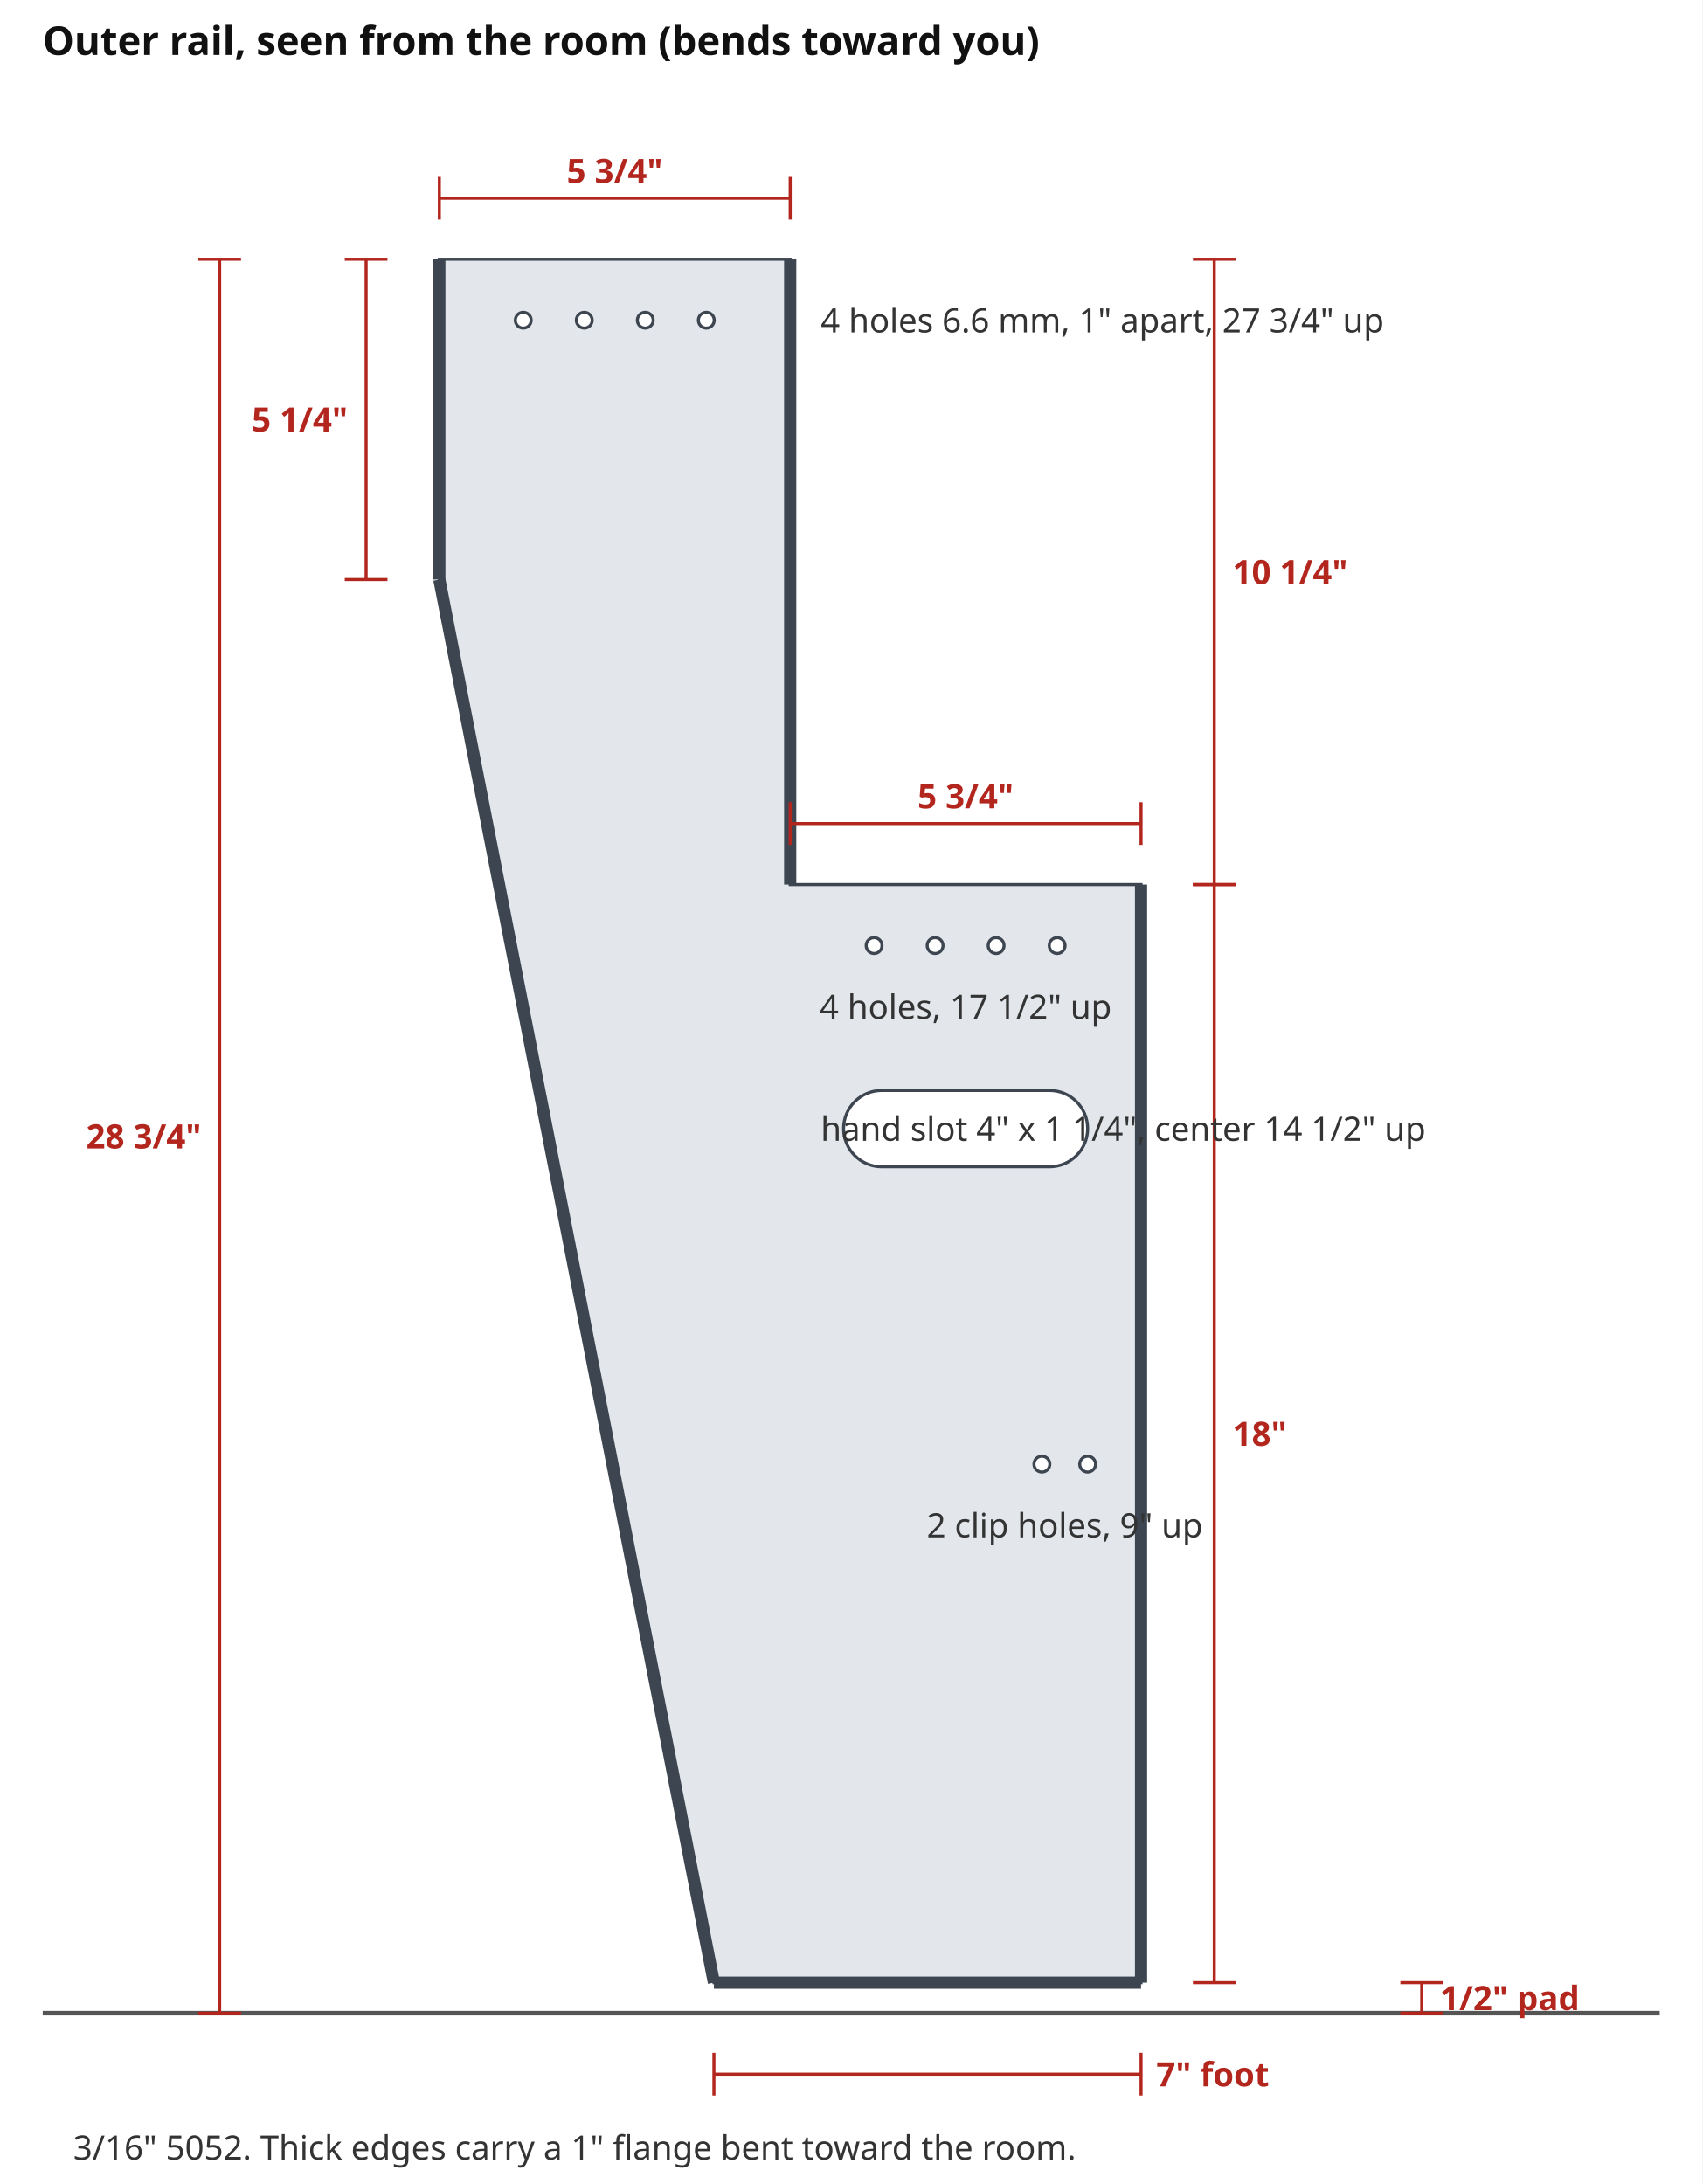
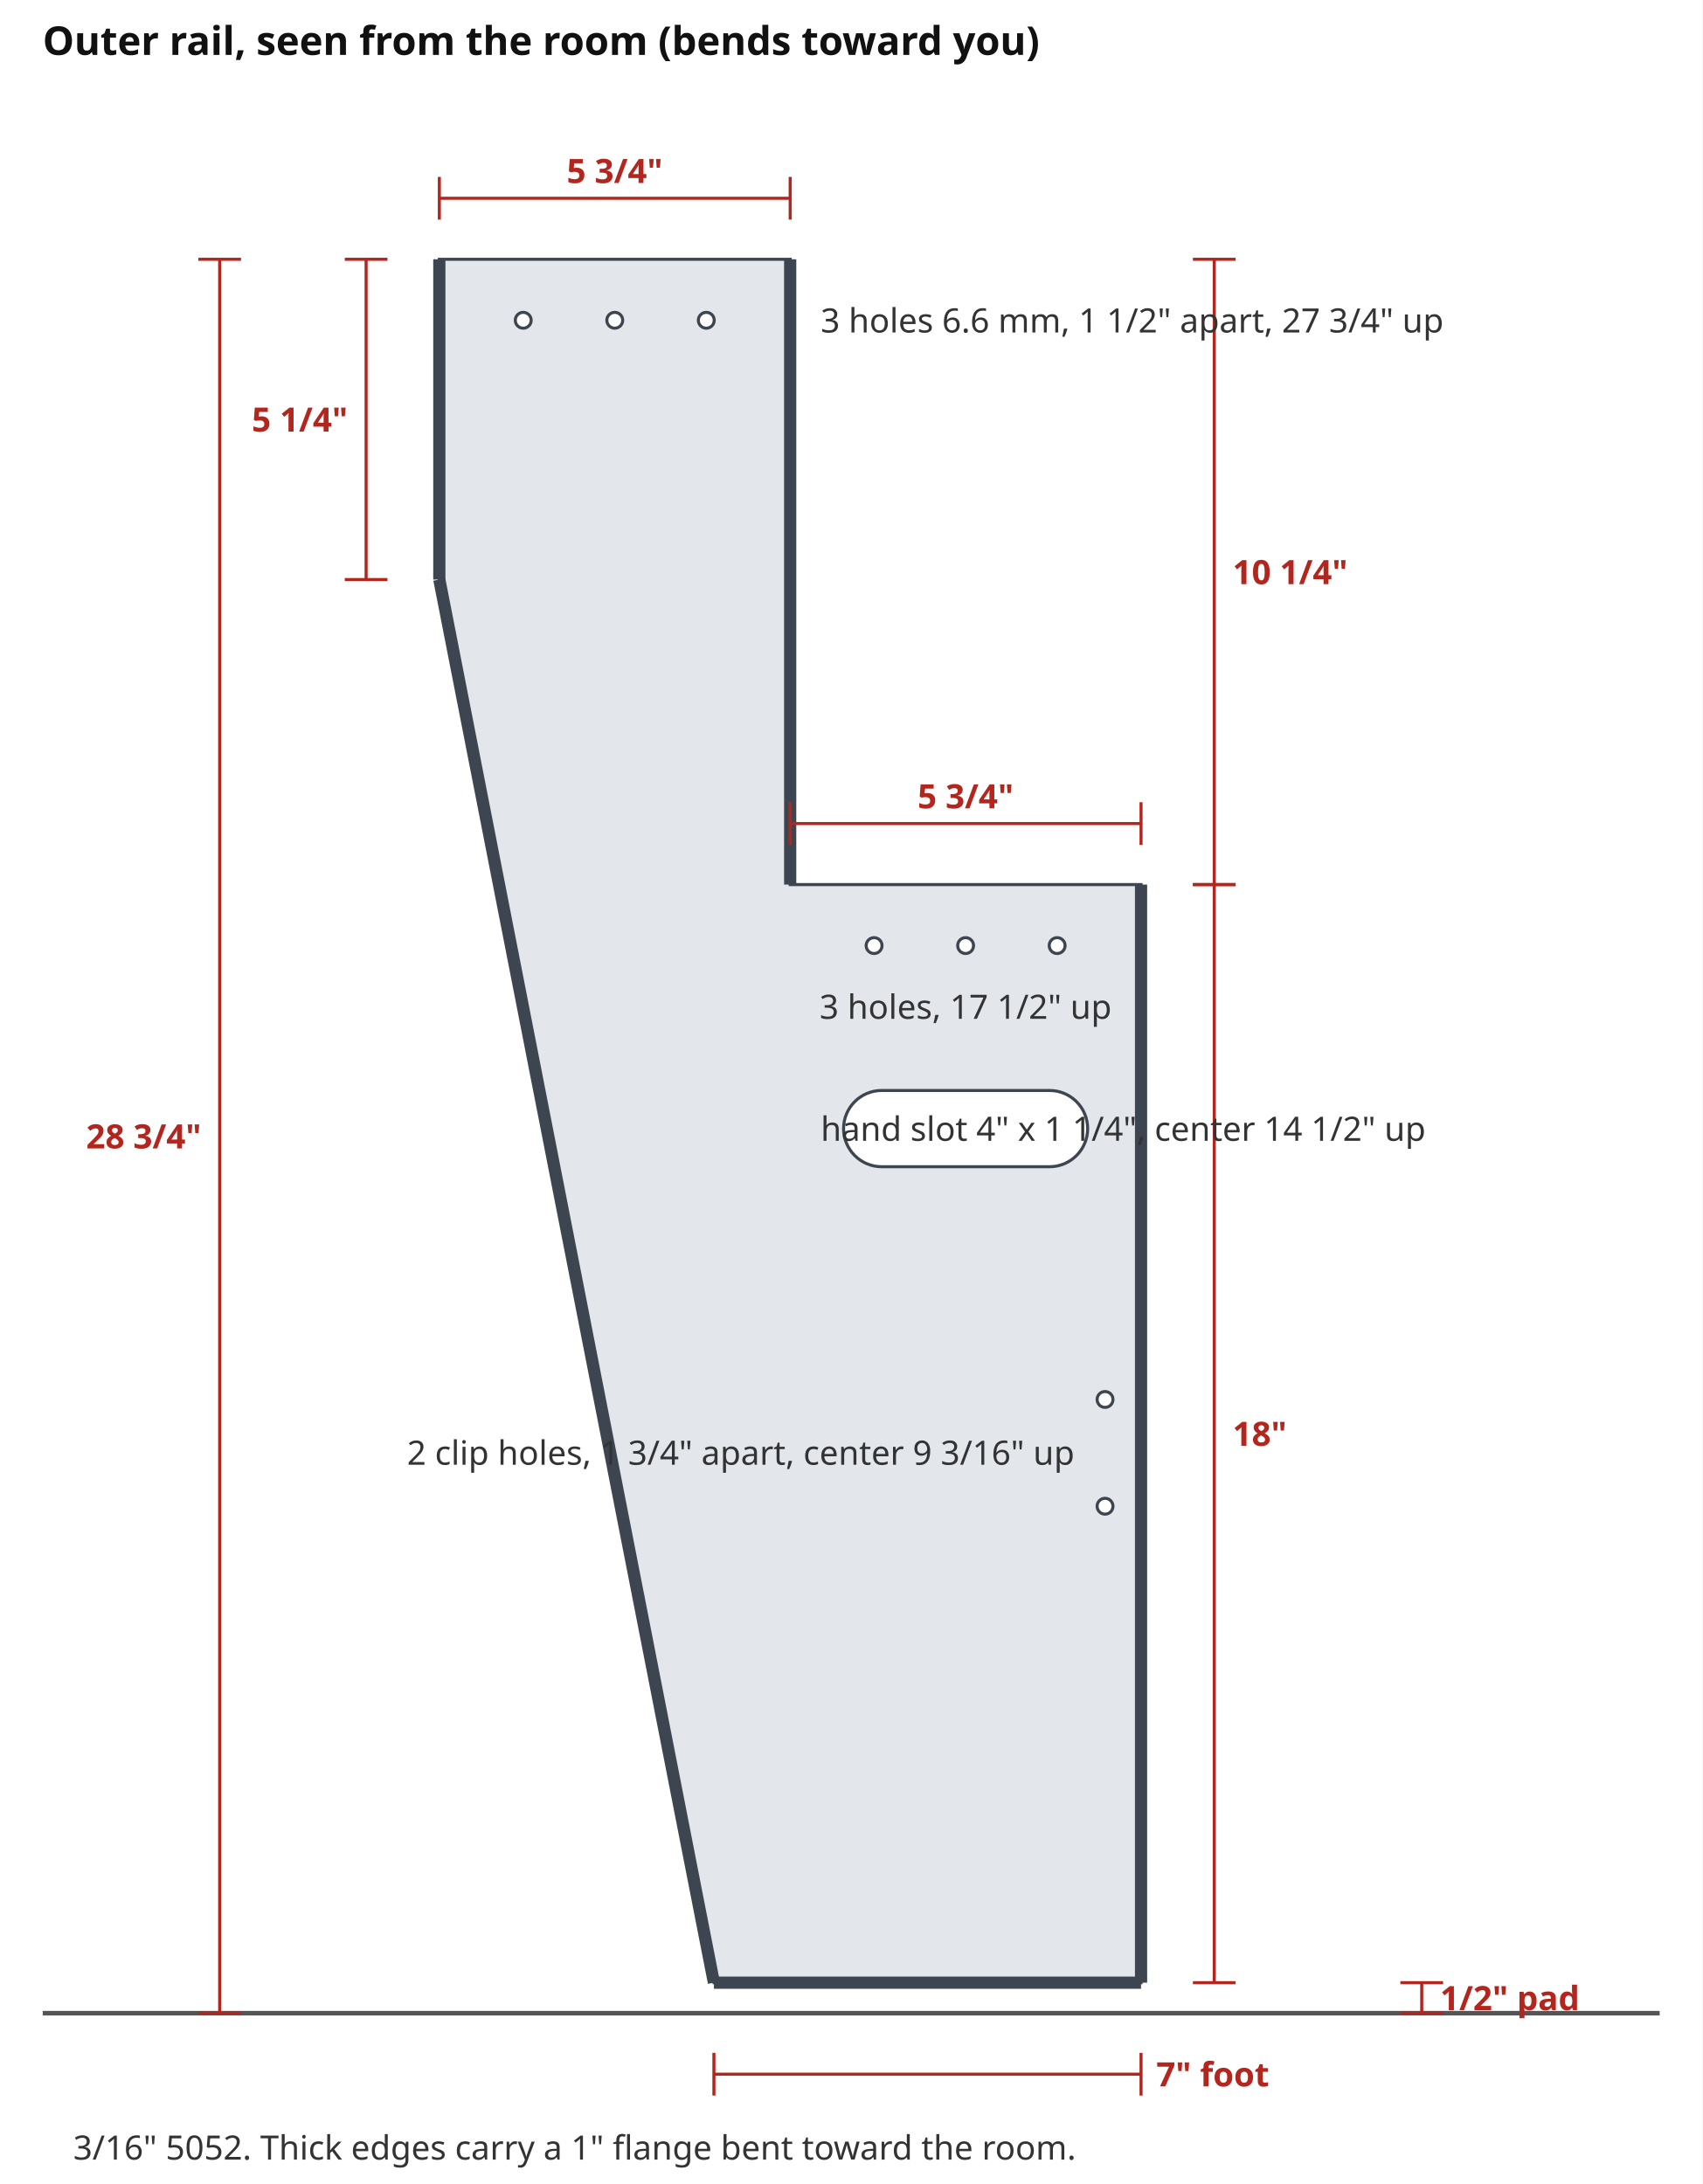
<svg xmlns="http://www.w3.org/2000/svg" viewBox="0 0 558 716" width="558" height="716" role="img">
  <style>
.bg{fill:#fff}.panel{fill:#d9d4c7;stroke:#8a8473}.floor{stroke:#555;stroke-width:1.5}
.tread{fill:#c9d6e8;stroke:#34506f}.rail{fill:#e3e7ec;stroke:#3d4650}.step{fill:#f2d9a6;stroke:#7a5a12}
.fixed{fill:#b9bec6;stroke:#3d4650}.rubber{fill:#444;stroke:#111}.handle{fill:#e9b7ae;stroke:#8f2f1e}
.ghost{fill:none;stroke:#8a8f98;stroke-dasharray:4 3}.bend{stroke:#3d4650;stroke-width:4}.hole{fill:#fff;stroke:#3d4650}.dim{stroke:#b3261e;fill:none;stroke-width:1}
.dimt{fill:#b3261e;font:600 11px system-ui,sans-serif}.lbl{fill:#333;font:11px system-ui,sans-serif}
.ttl{fill:#111;font:600 13px system-ui,sans-serif}rect,polygon,circle{stroke-width:1}
</style>
  <rect class="bg" width="558" height="716" />
  <text class="ttl" x="14" y="18">Outer rail, seen from the room (bends toward you)</text>
  <polygon class="rail" points="144.0,85.0 259.0,85.0 259.0,290.0 374.0,290.0 374.0,650.0 234.0,650.0 144.0,190.0" />
  <line class="bend" x1="144.0" y1="190.0" x2="144.0" y2="85.0" />
  <line class="bend" x1="259.0" y1="85.0" x2="259.0" y2="290.0" />
  <line class="bend" x1="234.0" y1="650.0" x2="144.0" y2="190.0" />
  <line class="bend" x1="374.0" y1="650.0" x2="234.0" y2="650.0" />
  <line class="bend" x1="374.0" y1="290.0" x2="374.0" y2="650.0" />
  <circle class="hole" cx="231.5" cy="105.0" r="2.6" />
-   <circle class="hole" cx="211.5" cy="105.0" r="2.6" />
-   <circle class="hole" cx="191.5" cy="105.0" r="2.6" />
+   <circle class="hole" cx="201.5" cy="105.0" r="2.6" />
  <circle class="hole" cx="171.5" cy="105.0" r="2.6" />
  <circle class="hole" cx="346.5" cy="310.0" r="2.6" />
-   <circle class="hole" cx="326.5" cy="310.0" r="2.6" />
-   <circle class="hole" cx="306.5" cy="310.0" r="2.6" />
+   <circle class="hole" cx="316.5" cy="310.0" r="2.6" />
  <circle class="hole" cx="286.5" cy="310.0" r="2.6" />
-   <circle class="hole" cx="341.5" cy="480.0" r="2.6" />
-   <circle class="hole" cx="356.5" cy="480.0" r="2.6" />
+   <circle class="hole" cx="362.2" cy="458.8" r="2.6" />
+   <circle class="hole" cx="362.2" cy="493.8" r="2.6" />
  <rect class="hole" x="276.5" y="357.5" width="80.0" height="25.0" rx="12.5" />
  <line class="floor" x1="14.0" y1="660.0" x2="544.0" y2="660.0" />
  <line class="dim" x1="144.0" y1="65.0" x2="259.0" y2="65.0" />
  <line class="dim" x1="144.0" y1="72.0" x2="144.0" y2="58.0" />
  <line class="dim" x1="259.0" y1="72.0" x2="259.0" y2="58.0" />
  <text class="dimt" x="264.0" y="69.0" text-anchor="start" />
  <text class="dimt" x="201.5" y="60.0" text-anchor="middle">5 3/4"</text>
  <line class="dim" x1="259.0" y1="270.0" x2="374.0" y2="270.0" />
  <line class="dim" x1="259.0" y1="277.0" x2="259.0" y2="263.0" />
  <line class="dim" x1="374.0" y1="277.0" x2="374.0" y2="263.0" />
  <text class="dimt" x="379.0" y="274.0" text-anchor="start" />
  <text class="dimt" x="316.5" y="265.0" text-anchor="middle">5 3/4"</text>
  <line class="dim" x1="234.0" y1="680.0" x2="374.0" y2="680.0" />
  <line class="dim" x1="234.0" y1="687.0" x2="234.0" y2="673.0" />
  <line class="dim" x1="374.0" y1="687.0" x2="374.0" y2="673.0" />
  <text class="dimt" x="379.0" y="684.0" text-anchor="start">7" foot</text>
  <line class="dim" x1="120.0" y1="190.0" x2="120.0" y2="85.0" />
  <line class="dim" x1="113.0" y1="190.0" x2="127.0" y2="190.0" />
  <line class="dim" x1="113.0" y1="85.0" x2="127.0" y2="85.0" />
  <text class="dimt" x="114.0" y="141.5" text-anchor="end">5 1/4"</text>
  <line class="dim" x1="72.0" y1="660.0" x2="72.0" y2="85.0" />
  <line class="dim" x1="65.0" y1="660.0" x2="79.0" y2="660.0" />
  <line class="dim" x1="65.0" y1="85.0" x2="79.0" y2="85.0" />
  <text class="dimt" x="66.0" y="376.5" text-anchor="end">28 3/4"</text>
  <line class="dim" x1="398.0" y1="650.0" x2="398.0" y2="290.0" />
  <line class="dim" x1="391.0" y1="650.0" x2="405.0" y2="650.0" />
  <line class="dim" x1="391.0" y1="290.0" x2="405.0" y2="290.0" />
  <text class="dimt" x="404.0" y="474.0" text-anchor="start">18"</text>
  <line class="dim" x1="398.0" y1="290.0" x2="398.0" y2="85.0" />
  <line class="dim" x1="391.0" y1="290.0" x2="405.0" y2="290.0" />
  <line class="dim" x1="391.0" y1="85.0" x2="405.0" y2="85.0" />
  <text class="dimt" x="404.0" y="191.5" text-anchor="start">10 1/4"</text>
  <line class="dim" x1="466.0" y1="660.0" x2="466.0" y2="650.0" />
  <line class="dim" x1="459.0" y1="660.0" x2="473.0" y2="660.0" />
  <line class="dim" x1="459.0" y1="650.0" x2="473.0" y2="650.0" />
  <text class="dimt" x="472.0" y="659.0" text-anchor="start">1/2" pad</text>
  <text class="lbl" x="269.0" y="374.0" text-anchor="start">hand slot 4" x 1 1/4", center 14 1/2" up</text>
-   <text class="lbl" x="269.0" y="109.0" text-anchor="start">4 holes 6.6 mm, 1" apart, 27 3/4" up</text>
-   <text class="lbl" x="316.5" y="334.0" text-anchor="middle">4 holes, 17 1/2" up</text>
-   <text class="lbl" x="349.0" y="504.0" text-anchor="middle">2 clip holes, 9" up</text>
+   <text class="lbl" x="269.0" y="109.0" text-anchor="start">3 holes 6.6 mm, 1 1/2" apart, 27 3/4" up</text>
+   <text class="lbl" x="316.5" y="334.0" text-anchor="middle">3 holes, 17 1/2" up</text>
+   <text class="lbl" x="352.2" y="480.2" text-anchor="end">2 clip holes, 1 3/4" apart, center 9 3/16" up</text>
  <text class="lbl" x="24.0" y="708.0" text-anchor="start">3/16" 5052. Thick edges carry a 1" flange bent toward the room.</text>
</svg>
